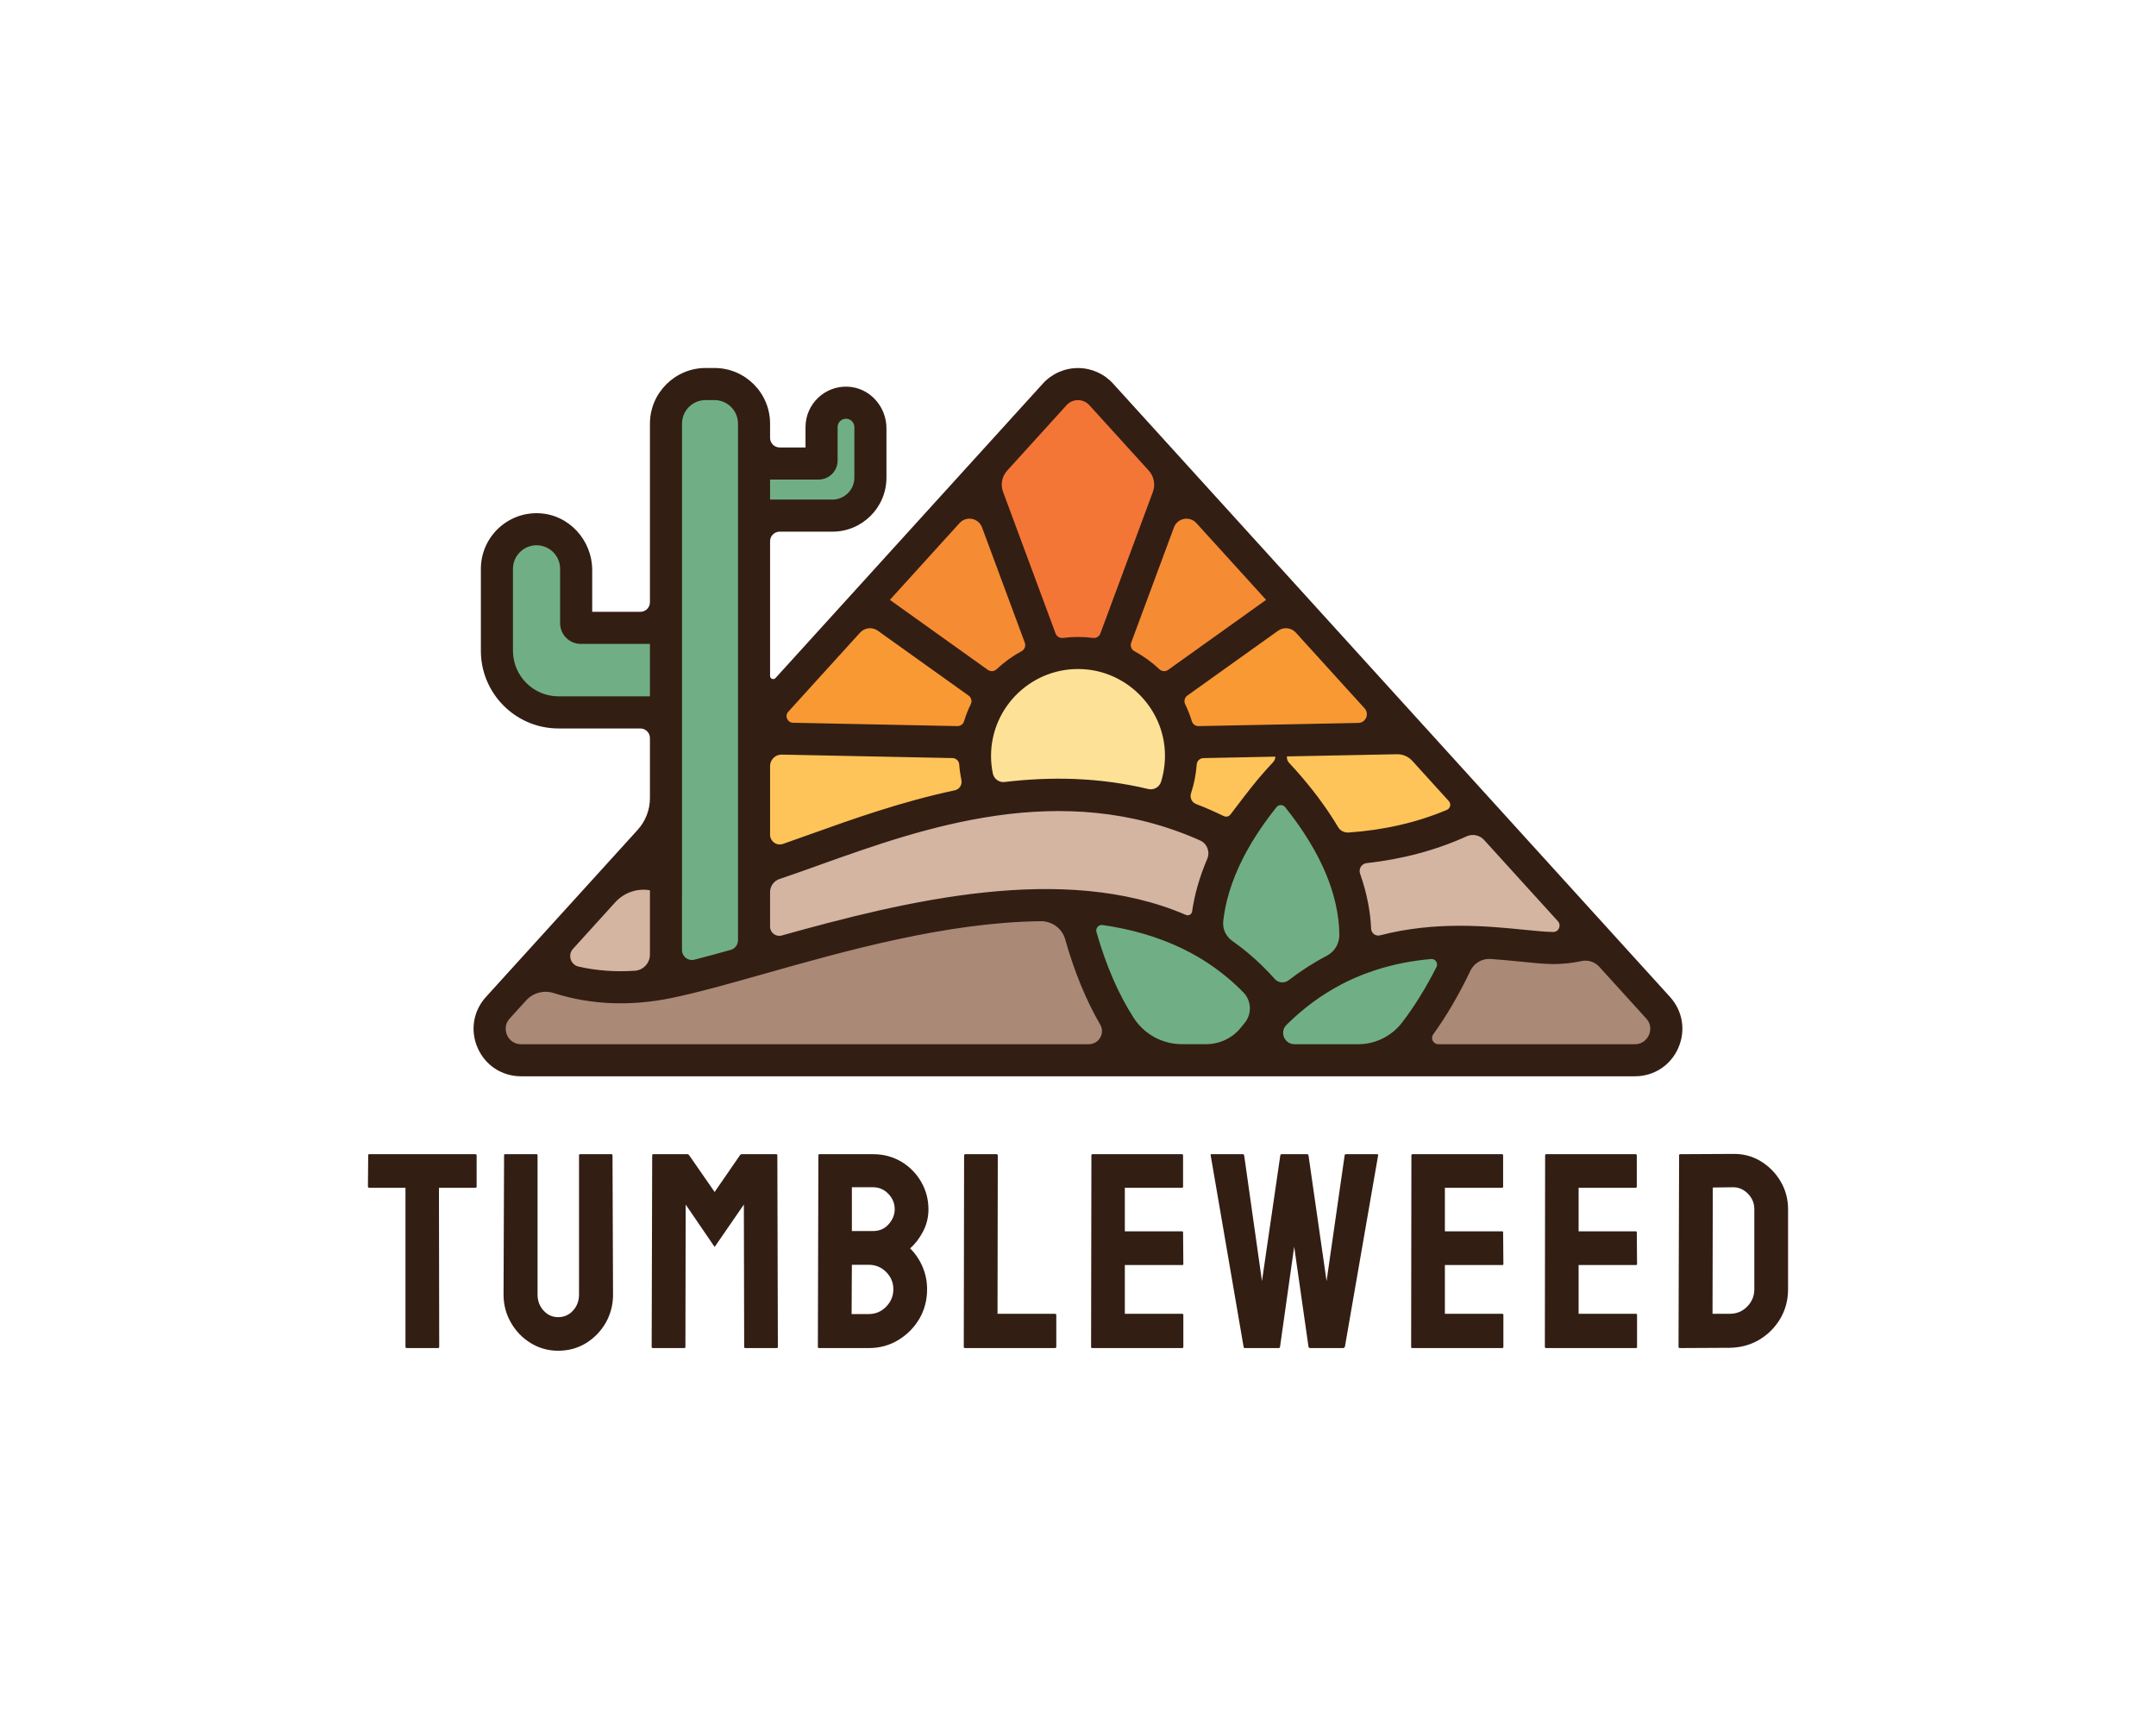
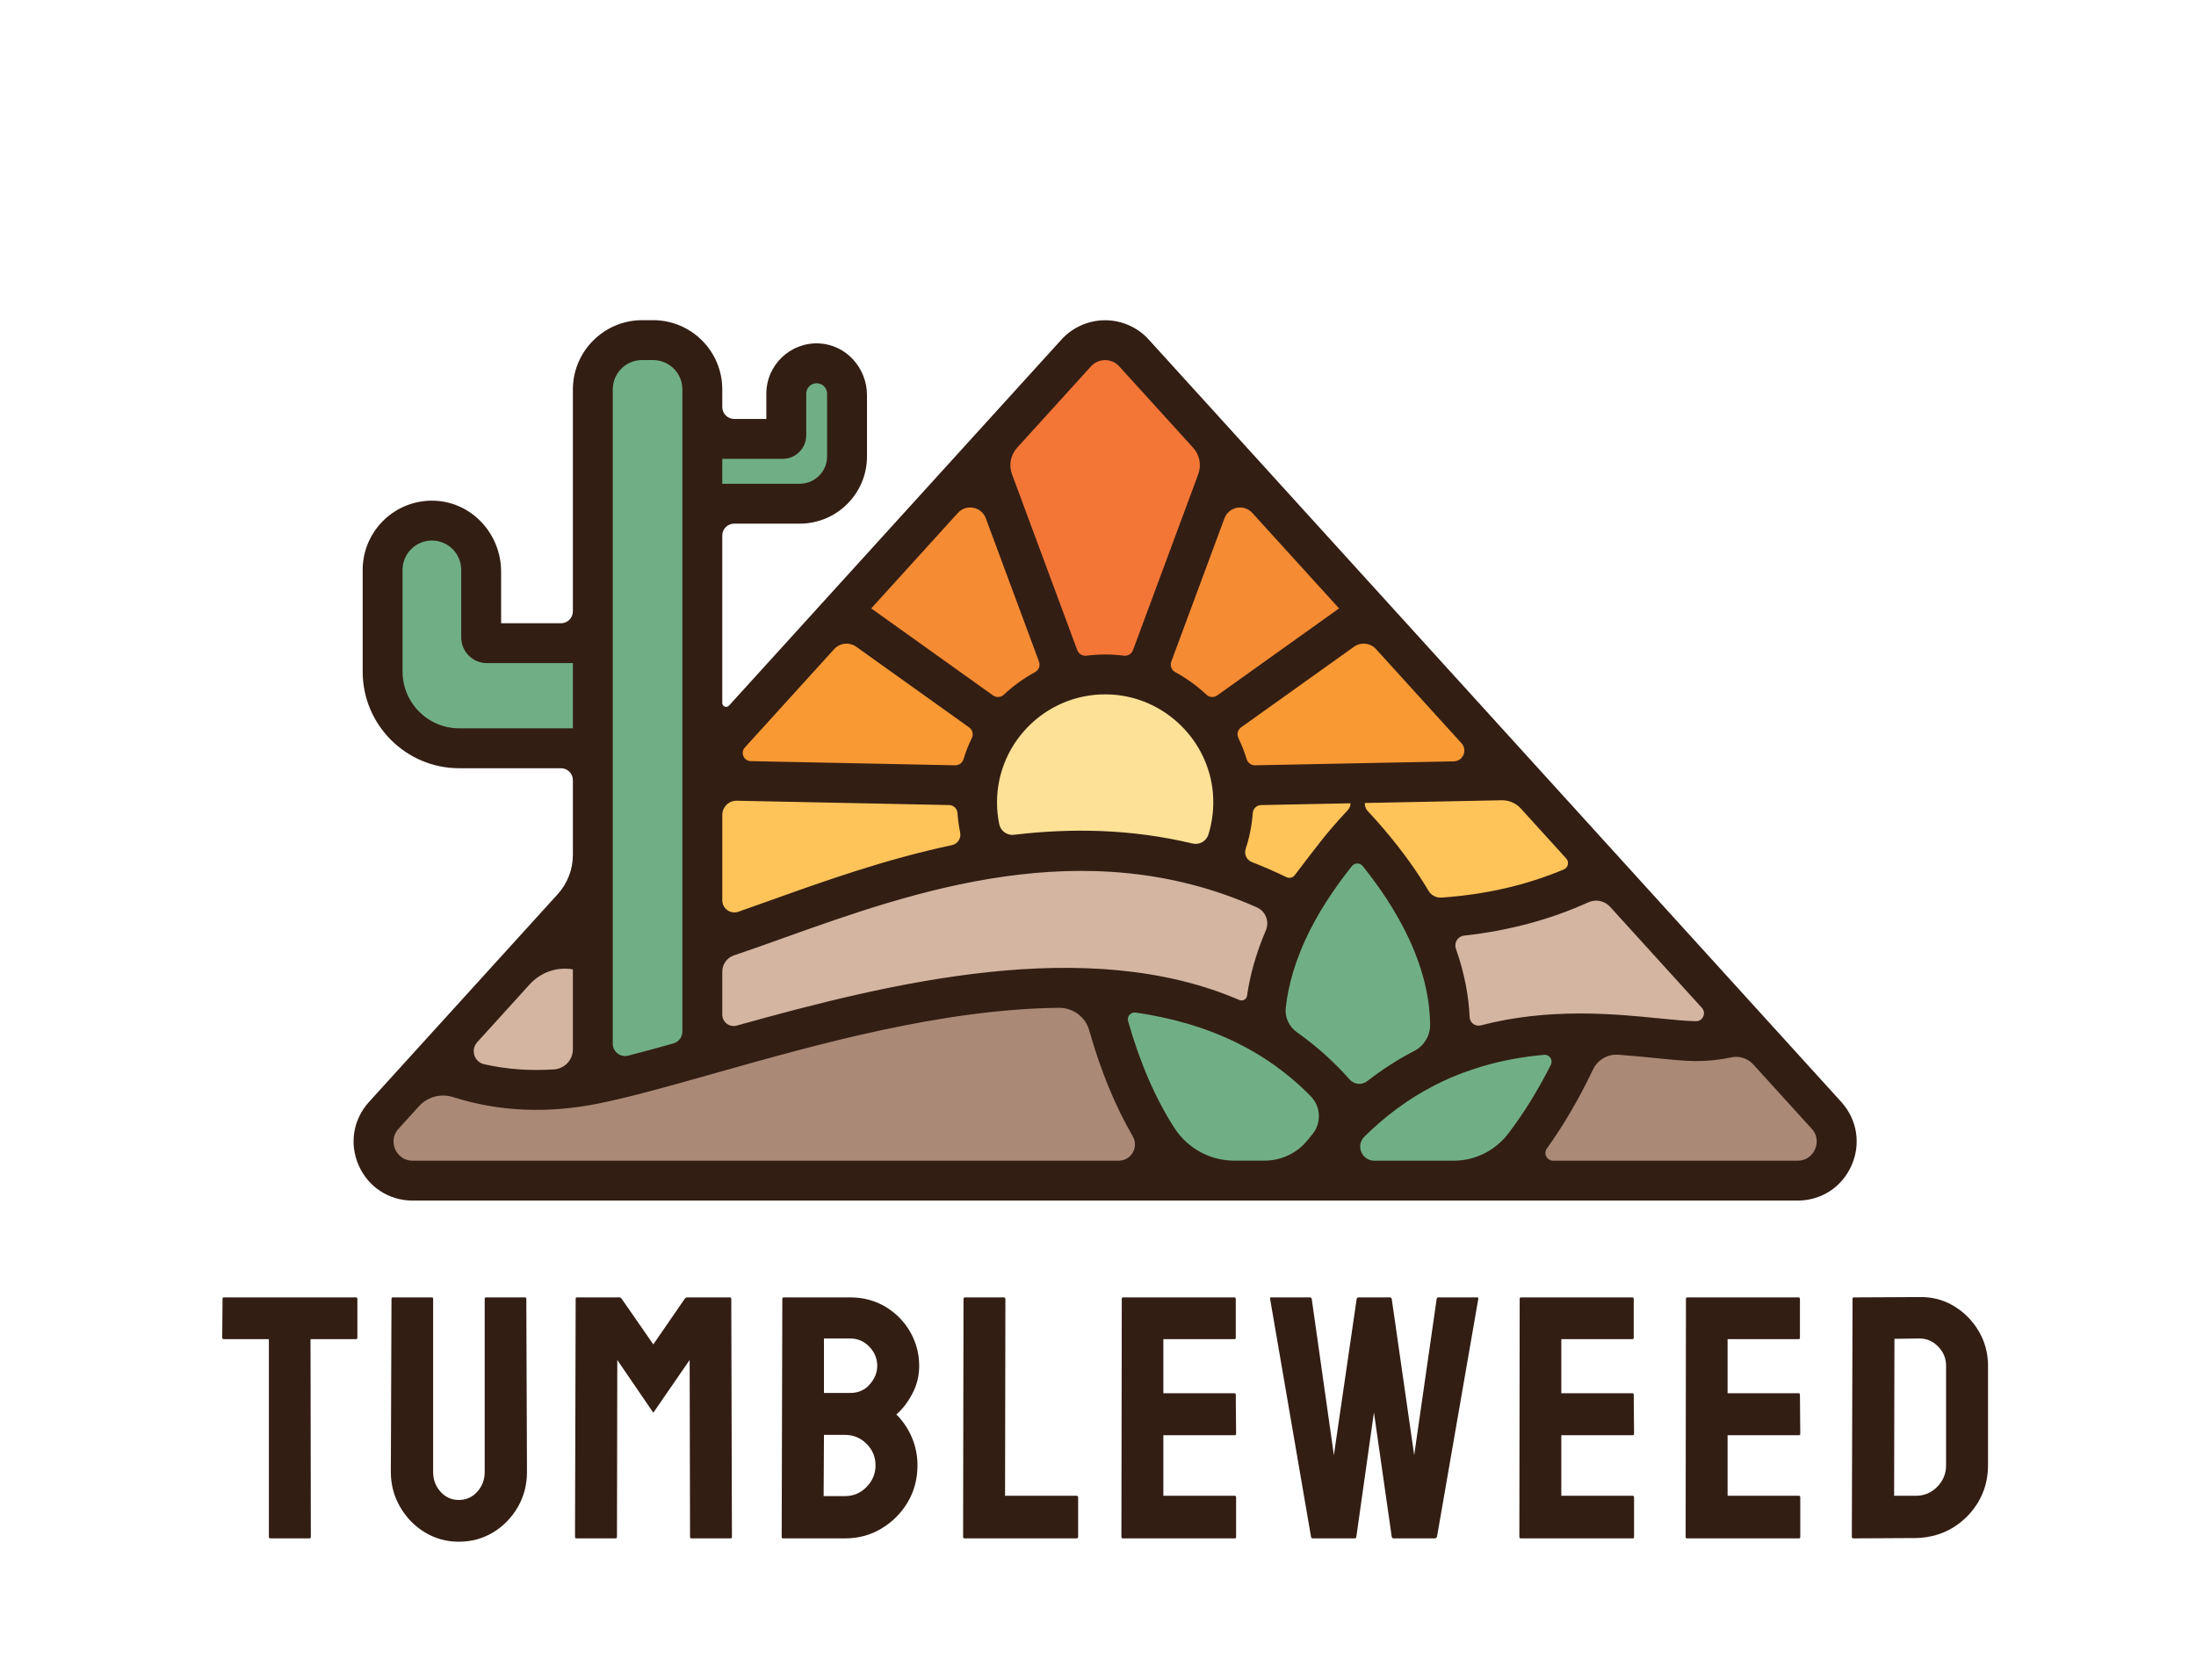
- <svg xmlns="http://www.w3.org/2000/svg" viewBox="82.41 123.5 410.18 326.944">
-   <svg version="1.1" x="172.503" y="193.5" viewBox="42.779 128.6 414.442 242.8" xml:space="preserve" height="134.736" width="229.994" preserveAspectRatio="xMinYMin" enable-background="new 0 0 500 500" style="overflow: visible;">
-     <path id="Layer_2" class="st0" d="M262.02,365.49l4.53-3.17l-20.6-49.13c0,0-61.81,5.77-105.28,18.11s-76.08,4.98-76.08,4.98l-16.3,16.3   c0,0-2.04,13.92,9.51,14.49S262.02,365.49,262.02,365.49z" style="fill: #AA8976;" />
-     <path id="Layer_2" class="st0" d="M358.7,364.47l26.72-37.81c0,0,41.89-1.02,43.02,0c1.13,1.02,23.09,25.36,23.09,25.36s4.98,11.32-15.4,13.81   C415.75,368.32,358.7,364.47,358.7,364.47z" style="fill: #AA8976;" />
-     <path id="Layer_2" class="st1" d="M108.74,336.06v-32.83l-13.81,2.04c0,0-10.75,3.17-12.45,7.7c-1.7,4.53-13.47,13.92-12.91,15.85   c0.57,1.92,8.38,9.96,8.38,9.96s10.64,0.91,15.4,0.91s15.85-1.58,15.85-1.58L108.74,336.06z" style="fill: #D3B5A1;" />
-     <path id="Layer_2" class="st1" d="M139.53,329.26v-28.08c0,0,109.02-46.42,160.53-11.77l-7.02,31.92c0,0-46.87-13.47-77.43-7.02   c-30.57,6.45-64.75,14.94-64.75,14.94H139.53z" style="fill: #D3B5A1;" />
-     <path id="Layer_2" class="st1" d="M346.47,330.51l-5.21-35.55l46.42-12.23l38.94,41.43c0,0-10.87,2.49-30.34,2.49s-36.45,0.45-36.45,0.45   L346.47,330.51z" style="fill: #D3B5A1;" />
-     <path id="Layer_2" class="st2" d="M270.4,362.77c0,0-15.28-16.64-19.47-47.77c0,0,27.17-2.83,42.57,8.83c0,0,7.36-44.38,26.72-52.08   c0,0,22.53,19.02,24.23,55.02l4.75,2.94c0,0,26.6-6.34,29.89-0.68c3.28,5.66-20.38,35.43-20.38,35.43L270.4,362.77z" style="fill: #70AF85;" />
-     <path id="Layer_2" class="st3" d="M212.96,255.83c-2.42,0-66.72-0.91-66.72-0.91s-1.81-8.3,0.3-9.66s28.08-31.7,28.08-31.7l20.83,7.85   l23.7,17.66l21.74-12.68c0,0,25.51,6.64,27.62,7.09c2.11,0.45,11.77,8.15,12.68,6.94c0.91-1.21,42.11-29.28,42.57-28.38   c0.45,0.91,33.51,41.96,33.51,41.96s-47.7,3.47-49.51,3.32c-1.81-0.15-18.72-0.6-18.72-0.6L212.96,255.83z" style="fill: #F89934;" />
-     <path id="Layer_2" class="st2" d="M110.62,335.53l-3.02-87.85l-36.53-0.3c0,0-18.57-5.43-19.92-17.81c-1.36-12.38,2.72-42.26,2.72-42.26   l16.6-1.81l6.04,6.64l1.51,25.36l30.19-0.6l1.81-77.28l14.19-6.04l12.38,4.83l3.32,19.62l22.04,2.42l0.91-16.3l8.75-3.62l7.85,4.83   L177.94,171c0,0-5.28,7.55-16.91,8.75s-21.13-0.3-21.13-0.3l-0.38,149.81L110.62,335.53z" style="fill: #70AF85;" />
-     <path id="Layer_2" class="st4" d="M219.15,239.08l-41.06-30.49l36.83-38.64l73.96,3.32c0,0,33.21,35.02,32,35.62   c-1.21,0.6-41.36,29.28-41.36,29.28l-22.64-11.47l-19.02,1.21L219.15,239.08z" style="fill: #F58B33;" />
-     <polygon id="Layer_2" class="st5" points="240.89,226.4 216.13,167.23 250.25,132.21 280.13,166.62 261.42,226.7  " style="fill: #F47637;" />
-     <path id="Layer_2" class="st6" d="M216.28,275.91c-0.91,0.15-72.15,23.25-72.15,23.25l-3.92-16.6l3.92-27.77l66.72,1.81l4.53,11.77   L216.28,275.91z" style="fill: #FEC459;" />
-     <path id="Layer_2" class="st6" d="M281.19,279.53c1.06-0.3,6.19-24.45,7.85-22.79c1.66,1.66,73.06-1.36,74.87-0.75   c1.81,0.6,21.13,25.96,21.13,25.96s-19.32,7.25-21.74,8.15c-2.42,0.91-22.34,1.81-22.34,1.81l-8.45-9.36l-12.3-10.79l-15.77,17.43   L281.19,279.53z" style="fill: #FEC459;" />
-     <path id="Layer_2" class="st7" d="M216.28,275.91l-1.21-23.25l19.32-23.55l22.49-2.42l24.3,13.74c0,0,3.92,18.57,3.92,19.47   c0,0.91-3.92,19.62-3.92,19.62L251,273.79L216.28,275.91z" style="fill: #FCE197;" />
-     <path id="Layer_4" class="st8" d="M452.96,344.18L262.04,133.96c-3.07-3.4-7.46-5.34-12.04-5.34s-8.97,1.94-12.04,5.33L146.3,234.89   c-0.66,0.72-1.86,0.26-1.86-0.72v-46.18c0-1.81,1.47-3.28,3.28-3.28h18.09c10.23,0,18.53-8.3,18.53-18.53v-16.9   c0-7.47-5.72-13.9-13.18-14.27c-7.97-0.39-14.57,5.98-14.57,13.86v6.97h-8.87c-1.81,0-3.28-1.47-3.28-3.28v-4.88   c0-10.54-8.54-19.08-19.08-19.08h-3.02c-10.5,0-19.09,8.59-19.09,19.09v61.21c0,1.81-1.47,3.28-3.28,3.28H83.46v-14.26   c0-10.34-8.03-19.15-18.36-19.53c-10.86-0.4-19.81,8.31-19.81,19.08v28.07c0,14.69,11.95,26.63,26.63,26.63h28.05   c1.81,0,3.28,1.47,3.28,3.28v20.58c0,4.04-1.5,7.93-4.22,10.91l-8.16,8.99l-43.83,48.26c-4.39,4.84-5.48,11.55-2.84,17.52   c2.64,5.98,8.34,9.69,14.88,9.69h381.84c6.54,0,12.24-3.71,14.88-9.69C458.44,355.73,457.35,349.03,452.96,344.18z M144.44,166.84   h16.67c3.57,0,6.48-2.9,6.48-6.48v-11.49c0-1.59,1.29-2.88,2.87-2.88c1.59,0,2.88,1.29,2.88,2.88v17.31c0,4.15-3.38,7.53-7.53,7.53   h-21.37V166.84z M389.23,290.38l25.31,27.87c1.28,1.41,0.28,3.71-1.62,3.68h-0.05c-2.56-0.03-6-0.37-9.97-0.77   c-12.28-1.22-30.31-3.04-49.31,1.92c-1.52,0.4-3.02-0.7-3.09-2.27c-0.23-5.44-1.29-11.78-3.78-18.87c-0.58-1.65,0.5-3.41,2.24-3.61   c12.34-1.36,23.82-4.44,34.26-9.18C385.28,288.21,387.71,288.71,389.23,290.38z M364.61,263.26l12.53,13.8   c0.89,0.97,0.53,2.51-0.68,3.02c-10.2,4.31-21.5,6.92-33.7,7.76c-0.01,0-0.02,0-0.02,0c-1.45,0.09-2.83-0.63-3.57-1.87   c-3.18-5.36-7.19-10.99-12.2-16.88c-1.44-1.7-2.98-3.43-4.61-5.17c-0.47-0.51-0.74-1.18-0.74-1.87v-0.3l37.74-0.75   C361.36,260.97,363.27,261.79,364.61,263.26z M324.69,219.31l23.58,25.97c1.72,1.9,0.41,4.94-2.15,4.99l-54.77,1.09   c-1.04,0.02-2-0.64-2.3-1.64c-0.62-2.03-1.4-4-2.31-5.89c-0.5-1.03-0.17-2.27,0.76-2.94l31.12-22.23   C320.52,217.31,323.13,217.59,324.69,219.31z M317.66,261.83c0,0.69-0.27,1.37-0.74,1.87c-1.7,1.82-3.31,3.61-4.82,5.39   c-3.18,3.74-7.82,9.97-9.82,12.57c-0.28,0.36-0.67,0.61-1.12,0.7c-0.12,0.02-0.24,0.03-0.35,0.03c-0.29,0-0.58-0.06-0.84-0.19   c-3.18-1.54-6.36-2.93-9.53-4.16c-1.45-0.57-2.17-2.18-1.68-3.66c1.04-3.14,1.7-6.45,1.95-9.87c0.09-1.22,1.09-2.16,2.31-2.18   L317.66,261.83z M290.6,181.77l23.9,26.32l-33.58,23.99c-0.91,0.65-2.16,0.58-2.98-0.19c-2.58-2.43-5.48-4.53-8.62-6.23   c-1.03-0.56-1.49-1.8-1.08-2.9l14.66-39.51C284.09,180.03,288.28,179.22,290.6,181.77z M278.48,270.45   c-0.58,1.84-2.49,2.93-4.37,2.48c-16.91-4.05-33.48-4.29-49.26-2.41c-1.89,0.23-3.65-1.05-4.04-2.91c-0.4-1.94-0.62-3.94-0.62-6   c0-17.06,14.4-30.82,31.69-29.76c14.6,0.89,26.58,12.57,27.84,27.14C280.05,263,279.59,266.87,278.48,270.45z M225.73,163.78   l20.37-22.44c1.01-1.11,2.4-1.72,3.9-1.72s2.89,0.61,3.9,1.73l20.37,22.43c1.79,1.97,2.34,4.78,1.41,7.29l-18,48.53   c-0.38,1.03-1.42,1.67-2.52,1.53c-1.69-0.22-3.41-0.33-5.16-0.33c-1.75,0-3.47,0.12-5.16,0.33c-1.09,0.14-2.13-0.49-2.52-1.53   l-18-48.53C223.39,168.57,223.93,165.76,225.73,163.78z M209.4,181.76c2.31-2.55,6.51-1.74,7.71,1.49l14.66,39.51   c0.41,1.1-0.05,2.34-1.08,2.9c-3.14,1.7-6.04,3.8-8.62,6.23c-0.82,0.77-2.07,0.84-2.98,0.19l-33.58-23.99L209.4,181.76z    M150.67,246.44l24.63-27.13c1.57-1.72,4.17-2,6.07-0.65l31.12,22.23c0.93,0.67,1.27,1.91,0.76,2.94   c-0.92,1.89-1.69,3.85-2.31,5.89c-0.31,1-1.26,1.66-2.3,1.64l-56.35-1.15C150.36,250.16,149.37,247.87,150.67,246.44z    M144.44,265.06c0-2.2,1.81-3.98,4.01-3.93l58.53,1.19c1.22,0.02,2.23,0.98,2.31,2.2c0.13,1.82,0.38,3.61,0.74,5.36   c0.33,1.59-0.66,3.15-2.25,3.49c-18.24,3.86-35.12,9.89-49.87,15.17c-3.15,1.13-6.16,2.2-9.03,3.2c-2.17,0.76-4.44-0.85-4.44-3.15   V265.06z M144.44,308.26c0-2.04,1.3-3.84,3.23-4.49c4.45-1.48,9.12-3.16,13.94-4.89c35.08-12.53,82.72-29.57,130.27-8.32   c2.41,1.08,3.47,3.92,2.43,6.34c-2.83,6.61-4.41,12.64-5.18,18.01c-0.15,1.01-1.21,1.58-2.14,1.17   c-41.91-18.08-96.14-4.79-138.56,7.06c-2.01,0.56-3.99-0.95-3.99-3.03V308.26z M114.25,309.21V298.2v-11.64v-16.38V147.68   c0-4.46,3.62-8.08,8.08-8.08h3.03c4.46,0,8.08,3.62,8.08,8.08v101.36v16.38v31.18v11.32v16.86c0,1.53-1.02,2.88-2.5,3.29   c-4.42,1.23-8.57,2.37-12.45,3.36c-2.16,0.55-4.25-1.09-4.25-3.31V309.21z M71.92,241.16c-8.62,0-15.63-7.01-15.63-15.63v-28.07   c0-4.46,3.63-8.09,8.09-8.09s8.08,3.63,8.08,8.09v18.64c0,3.9,3.18,7.08,7.09,7.08h23.7v17.98H71.92z M76.88,327.71l14.46-15.94   c3.01-3.31,7.52-4.92,11.91-4.13v22.05c0,2.91-2.26,5.33-5.16,5.53c-6.66,0.45-13.11-0.02-19.34-1.43   C76.01,333.15,74.99,329.78,76.88,327.71z M253.74,360.4H59.08c-3.19,0-4.5-2.4-4.82-3.14c-0.33-0.73-1.22-3.32,0.92-5.67l5.63-6.2   c2.38-2.62,6.05-3.6,9.41-2.53c12.64,4.03,26.16,4.61,40.3,1.73c8.92-1.82,19.5-4.81,31.75-8.27   c27.98-7.91,62.67-17.72,94.96-18.08c3.88-0.04,7.33,2.47,8.38,6.19c3.14,11.11,7.15,20.88,12,29.23   C259.35,356.65,257.2,360.4,253.74,360.4z M307.1,353.18c-0.44,0.53-0.88,1.06-1.31,1.59c-2.88,3.59-7.28,5.62-11.88,5.62h-8.28   c-6.67,0-12.89-3.38-16.51-8.99c-5.21-8.08-9.49-17.92-12.78-29.45c-0.38-1.33,0.73-2.6,2.1-2.4c9.77,1.41,19.09,4.04,27.67,8.23   c0.92,0.45,1.84,0.92,2.74,1.41c2.77,1.5,5.44,3.16,7.97,4.97c1.53,1.1,3.03,2.25,4.48,3.47c1.87,1.57,3.67,3.23,5.4,5   C309.53,345.53,309.69,350.08,307.1,353.18z M317.45,338.03c-4.31-4.86-9.08-9.15-14.24-12.82c-0.11-0.08-0.21-0.15-0.32-0.23   c-2.16-1.53-3.37-4.08-3.09-6.72c0.65-6.04,2.58-13.39,6.88-21.81c1.64-3.2,3.63-6.57,6.03-10.08c1.6-2.35,3.38-4.76,5.37-7.24   c0.74-0.93,2.18-0.93,2.93,0c2.44,3.04,4.58,5.99,6.45,8.83c2.57,3.92,4.64,7.65,6.28,11.17c4.46,9.55,5.82,17.6,5.87,23.8   c0.02,3.02-1.67,5.78-4.34,7.18l-0.04,0.02c-4.52,2.35-8.85,5.14-12.98,8.34C320.78,339.61,318.68,339.42,317.45,338.03z    M346.14,360.4h-21.92c-3.45,0-5.2-4.19-2.74-6.62c5.77-5.72,12.08-10.36,18.84-13.89c0.26-0.14,0.53-0.28,0.8-0.41   c2.5-1.28,5.12-2.42,7.81-3.41c0.97-0.36,1.95-0.7,2.93-1.02c6.53-2.14,12.99-3.29,19.19-3.85c1.48-0.13,2.52,1.43,1.85,2.76   c-3.62,7.13-7.54,13.47-11.74,18.96C357.57,357.6,352.04,360.4,346.14,360.4z M445.74,357.26c-0.32,0.74-1.63,3.14-4.82,3.14   h-67.38c-1.75,0-2.75-1.97-1.73-3.39c4.59-6.37,8.84-13.64,12.71-21.76c1.27-2.67,4.04-4.28,6.98-4.07   c3.67,0.26,7.13,0.6,10.3,0.92c4.24,0.43,7.89,0.8,10.95,0.83c3.32,0.01,6.65-0.32,9.97-1.04c2.21-0.47,4.5,0.32,6.02,1.99   l16.08,17.71C446.96,353.93,446.07,356.53,445.74,357.26z" style="fill: #331E14;" />
-   </svg>
-   <svg y="343" viewBox="0.05 27.766 270.18 37.444" x="152.41" height="37.444" width="270.18" style="overflow: visible;">
-     <g fill="#331E14" fill-opacity="1" style="">
-       <path d="M13.41 64.70L13.41 64.70L7.43 64.70Q7.19 64.70 7.19 64.44L7.19 64.44L7.19 34.21L0.31 34.21Q0.05 34.21 0.05 33.95L0.05 33.95L0.10 28.03Q0.10 27.82 0.31 27.82L0.31 27.82L20.44 27.82Q20.73 27.82 20.73 28.03L20.73 28.03L20.73 33.95Q20.73 34.21 20.52 34.21L20.52 34.21L13.56 34.21L13.61 64.44Q13.61 64.70 13.41 64.70ZM36.23 65.21L36.23 65.21Q33.43 65.21 31.05 63.77L31.05 63.77Q28.67 62.32 27.26 59.87Q25.85 57.43 25.85 54.53L25.85 54.53L25.95 28.03Q25.95 27.82 26.16 27.82L26.16 27.82L32.11 27.82Q32.32 27.82 32.32 28.03L32.32 28.03L32.32 54.53Q32.32 56.31 33.46 57.57Q34.60 58.82 36.23 58.82L36.23 58.82Q37.94 58.82 39.07 57.57Q40.21 56.31 40.21 54.53L40.21 54.53L40.21 28.03Q40.21 27.82 40.42 27.82L40.42 27.82L46.37 27.82Q46.58 27.82 46.58 28.03L46.58 28.03L46.68 54.53Q46.68 57.45 45.28 59.91L45.28 59.91Q43.86 62.34 41.51 63.78Q39.15 65.21 36.23 65.21ZM60.24 64.70L60.24 64.70L54.24 64.70Q54.03 64.70 54.03 64.44L54.03 64.44L54.13 28.03Q54.13 27.82 54.34 27.82L54.34 27.82L60.81 27.82Q61.02 27.82 61.17 28.03L61.17 28.03L66.01 35.01L70.82 28.03Q70.98 27.82 71.21 27.82L71.21 27.82L77.71 27.82Q77.94 27.82 77.94 28.03L77.94 28.03L78.04 64.44Q78.04 64.70 77.84 64.70L77.84 64.70L71.83 64.70Q71.63 64.70 71.63 64.44L71.63 64.44L71.57 37.40L66.01 45.47L60.50 37.40L60.45 64.44Q60.45 64.70 60.24 64.70ZM95.35 64.70L95.35 64.70L85.86 64.70Q85.65 64.70 85.65 64.44L85.65 64.44L85.75 28.03Q85.75 27.82 85.96 27.82L85.96 27.82L96.16 27.82Q99.13 27.82 101.57 29.27L101.57 29.27Q103.95 30.72 105.32 33.11Q106.69 35.51 106.69 38.30L106.69 38.30Q106.69 40.58 105.65 42.54Q104.62 44.51 103.20 45.73L103.20 45.73Q104.72 47.25 105.58 49.27Q106.43 51.29 106.43 53.52L106.43 53.52Q106.43 56.60 104.96 59.13L104.96 59.13Q103.45 61.67 100.94 63.18Q98.43 64.70 95.35 64.70ZM96.16 34.11L96.16 34.11L92.12 34.11L92.12 42.44L96.16 42.44Q97.99 42.44 99.13 41.13Q100.27 39.83 100.27 38.30L100.27 38.30Q100.27 36.62 99.06 35.36Q97.84 34.11 96.16 34.11ZM95.35 48.86L95.35 48.86L92.12 48.86L92.07 58.23L95.35 58.23Q97.27 58.23 98.64 56.83Q100.01 55.43 100.01 53.52L100.01 53.52Q100.01 51.60 98.64 50.23Q97.27 48.86 95.35 48.86ZM130.75 64.70L130.75 64.70L113.62 64.70Q113.41 64.70 113.41 64.44L113.41 64.44L113.47 28.08Q113.47 27.82 113.73 27.82L113.73 27.82L119.63 27.82Q119.88 27.82 119.88 28.08L119.88 28.08L119.83 58.18L130.75 58.18Q131.01 58.18 131.01 58.43L131.01 58.43L131.01 64.44Q131.01 64.70 130.75 64.70ZM154.97 64.70L154.97 64.70L137.84 64.70Q137.63 64.70 137.63 64.44L137.63 64.44L137.69 28.03Q137.69 27.82 137.89 27.82L137.89 27.82L154.92 27.82Q155.13 27.82 155.13 28.08L155.13 28.08L155.13 34.00Q155.13 34.21 154.92 34.21L154.92 34.21L144.05 34.21L144.05 42.49L154.92 42.49Q155.13 42.49 155.13 42.70L155.13 42.70L155.18 48.70Q155.18 48.91 154.97 48.91L154.97 48.91L144.05 48.91L144.05 58.18L154.97 58.18Q155.18 58.18 155.18 58.43L155.18 58.43L155.18 64.49Q155.18 64.70 154.97 64.70ZM173.32 64.70L173.32 64.70L166.90 64.70Q166.67 64.70 166.64 64.44L166.64 64.44L160.38 28.03Q160.33 27.82 160.53 27.82L160.53 27.82L166.49 27.82Q166.69 27.82 166.75 28.03L166.75 28.03L170.14 51.96L173.63 28.03Q173.68 27.82 173.94 27.82L173.94 27.82L178.73 27.82Q178.93 27.82 178.99 28.03L178.99 28.03L182.43 51.96L185.87 28.03Q185.92 27.82 186.13 27.82L186.13 27.82L192.03 27.82Q192.29 27.82 192.24 28.03L192.24 28.03L185.92 64.44Q185.90 64.54 185.77 64.62L185.77 64.62L185.66 64.70L179.24 64.70Q179.09 64.70 178.99 64.44L178.99 64.44L176.27 45.42L173.58 64.44Q173.55 64.70 173.32 64.70ZM215.86 64.70L215.86 64.70L198.73 64.70Q198.52 64.70 198.52 64.44L198.52 64.44L198.57 28.03Q198.57 27.82 198.78 27.82L198.78 27.82L215.81 27.82Q216.02 27.82 216.02 28.08L216.02 28.08L216.02 34.00Q216.02 34.21 215.81 34.21L215.81 34.21L204.94 34.21L204.94 42.49L215.81 42.49Q216.02 42.49 216.02 42.70L216.02 42.70L216.07 48.70Q216.07 48.91 215.86 48.91L215.86 48.91L204.94 48.91L204.94 58.18L215.86 58.18Q216.07 58.18 216.07 58.43L216.07 58.43L216.07 64.49Q216.07 64.70 215.86 64.70ZM241.30 64.70L241.30 64.70L224.16 64.70Q223.96 64.70 223.96 64.44L223.96 64.44L224.01 28.03Q224.01 27.82 224.22 27.82L224.22 27.82L241.24 27.82Q241.45 27.82 241.45 28.08L241.45 28.08L241.45 34.00Q241.45 34.21 241.24 34.21L241.24 34.21L230.38 34.21L230.38 42.49L241.24 42.49Q241.45 42.49 241.45 42.70L241.45 42.70L241.50 48.70Q241.50 48.91 241.30 48.91L241.30 48.91L230.38 48.91L230.38 58.18L241.30 58.18Q241.50 58.18 241.50 58.43L241.50 58.43L241.50 64.49Q241.50 64.70 241.30 64.70ZM259.15 64.65L259.15 64.65L249.65 64.70Q249.39 64.70 249.39 64.44L249.39 64.44L249.50 28.03Q249.50 27.82 249.70 27.82L249.70 27.82L259.62 27.77Q262.57 27.69 264.95 29.11L264.95 29.11Q267.35 30.54 268.79 32.96Q270.23 35.38 270.23 38.30L270.23 38.30L270.23 53.52Q270.23 56.57 268.75 59.11L268.75 59.11Q267.25 61.62 264.77 63.11Q262.28 64.59 259.15 64.65ZM259.62 34.11L259.62 34.11L255.91 34.16L255.86 58.18L259.15 58.18Q261.12 58.18 262.46 56.80Q263.81 55.43 263.81 53.52L263.81 53.52L263.81 38.25Q263.81 36.57 262.57 35.31Q261.32 34.06 259.62 34.11Z" transform="translate(0, 0)" />
+ <svg xmlns="http://www.w3.org/2000/svg" width="100%" height="100%" viewBox="0 0 336 257" version="1.1" xml:space="preserve" style="fill-rule:evenodd;clip-rule:evenodd;stroke-linejoin:round;stroke-miterlimit:2;">
+   <g transform="matrix(1,0,0,1,54.0932,49)">
+     <path id="Layer_2" d="M121.667,131.457L124.181,129.698L112.749,102.434C112.749,102.434 78.449,105.636 54.327,112.484C30.204,119.332 12.108,115.247 12.108,115.247L3.062,124.293C3.062,124.293 1.93,132.017 8.34,132.334C14.749,132.65 121.667,131.457 121.667,131.457Z" style="fill:rgb(170,137,118);fill-rule:nonzero;" />
+     <path id="Layer_21" d="M175.317,130.891L190.145,109.909C190.145,109.909 213.391,109.343 214.018,109.909C214.645,110.475 226.831,123.982 226.831,123.982C226.831,123.982 229.595,130.264 218.285,131.646C206.976,133.027 175.317,130.891 175.317,130.891Z" style="fill:rgb(170,137,118);fill-rule:nonzero;" />
+     <path id="Layer_22" d="M36.608,115.125L36.608,96.907L28.944,98.039C28.944,98.039 22.979,99.798 22.035,102.312C21.092,104.826 14.56,110.037 14.871,111.108C15.188,112.173 19.521,116.635 19.521,116.635C19.521,116.635 25.426,117.14 28.067,117.14C30.709,117.14 36.863,116.263 36.863,116.263L36.608,115.125Z" style="fill:rgb(211,181,161);fill-rule:nonzero;" />
+     <path id="Layer_23" d="M53.694,111.352L53.694,95.769C53.694,95.769 114.192,70.01 142.776,89.238L138.881,106.951C138.881,106.951 112.871,99.476 95.913,103.056C78.949,106.635 59.981,111.346 59.981,111.346L53.694,111.346L53.694,111.352Z" style="fill:rgb(211,181,161);fill-rule:nonzero;" />
+     <path id="Layer_24" d="M168.531,112.045L165.64,92.318L191.399,85.531L213.008,108.522C213.008,108.522 206.976,109.903 196.172,109.903C185.367,109.903 175.945,110.153 175.945,110.153L168.531,112.045Z" style="fill:rgb(211,181,161);fill-rule:nonzero;" />
+     <path id="Layer_25" d="M126.317,129.947C126.317,129.947 117.838,120.713 115.513,103.439C115.513,103.439 130.59,101.868 139.136,108.339C139.136,108.339 143.22,83.711 153.964,79.438C153.964,79.438 166.466,89.993 167.41,109.97L170.046,111.602C170.046,111.602 184.807,108.083 186.632,111.224C188.453,114.365 175.323,130.885 175.323,130.885L126.317,129.947Z" style="fill:rgb(112,175,133);fill-rule:nonzero;" />
+     <path id="Layer_26" d="M94.442,70.603C93.099,70.603 57.418,70.098 57.418,70.098C57.418,70.098 56.413,65.493 57.584,64.738C58.755,63.983 73.166,47.147 73.166,47.147L84.725,51.503L97.877,61.303L109.941,54.266C109.941,54.266 124.098,57.951 125.269,58.201C126.439,58.451 131.8,62.723 132.305,62.052C132.81,61.381 155.673,45.804 155.928,46.303C156.178,46.808 174.524,69.588 174.524,69.588C174.524,69.588 148.054,71.514 147.049,71.43C146.045,71.347 136.661,71.097 136.661,71.097L94.442,70.603Z" style="fill:rgb(248,153,52);fill-rule:nonzero;" />
+     <path id="Layer_27" d="M37.651,114.831L35.975,66.081L15.704,65.914C15.704,65.914 5.399,62.901 4.649,56.031C3.895,49.161 6.159,32.58 6.159,32.58L15.371,31.575L18.722,35.26L19.56,49.333L36.314,49L37.318,6.115L45.192,2.764L52.062,5.444L53.905,16.332L66.135,17.674L66.64,8.629L71.496,6.62L75.852,9.301L75.009,23.529C75.009,23.529 72.079,27.719 65.625,28.385C59.171,29.05 53.899,28.218 53.899,28.218L53.688,111.352L37.651,114.831Z" style="fill:rgb(112,175,133);fill-rule:nonzero;" />
+     <path id="Layer_28" d="M97.877,61.308L75.092,44.389L95.53,22.946L136.572,24.789C136.572,24.789 155.002,44.222 154.33,44.555C153.659,44.888 131.378,60.803 131.378,60.803L118.815,54.438L108.26,55.11L97.877,61.308Z" style="fill:rgb(245,139,51);fill-rule:nonzero;" />
+     <path id="Layer_29" d="M109.941,54.272L96.201,21.437L115.136,2.003L131.717,21.098L121.334,54.438L109.941,54.272Z" style="fill:rgb(244,118,55);fill-rule:nonzero;" />
+     <path id="Layer_210" d="M96.285,81.746C95.78,81.83 56.247,94.648 56.247,94.648L54.071,85.437L56.247,70.026L93.271,71.031L95.785,77.562L96.285,81.746Z" style="fill:rgb(254,196,89);fill-rule:nonzero;" />
+     <path id="Layer_211" d="M132.305,83.755C132.893,83.589 135.74,70.187 136.661,71.108C137.582,72.03 177.204,70.354 178.209,70.692C179.213,71.025 189.934,85.098 189.934,85.098C189.934,85.098 179.213,89.121 177.87,89.621C176.527,90.126 165.473,90.625 165.473,90.625L160.784,85.431L153.958,79.443L145.207,89.116L132.305,83.755Z" style="fill:rgb(254,196,89);fill-rule:nonzero;" />
+     <path id="Layer_212" d="M96.285,81.746L95.613,68.844L106.334,55.776L118.815,54.433L132.299,62.058C132.299,62.058 134.475,72.363 134.475,72.862C134.475,73.367 132.299,83.75 132.299,83.75L115.552,80.57L96.285,81.746Z" style="fill:rgb(252,225,151);fill-rule:nonzero;" />
+     <path id="Layer_4" d="M227.625,119.631L121.678,2.974C119.975,1.088 117.538,0.011 114.997,0.011C112.455,0.011 110.019,1.088 108.315,2.969L57.451,58.983C57.085,59.383 56.419,59.128 56.419,58.584L56.419,32.957C56.419,31.953 57.234,31.137 58.239,31.137L68.277,31.137C73.954,31.137 78.56,26.531 78.56,20.854L78.56,11.476C78.56,7.331 75.386,3.762 71.246,3.557C66.824,3.341 63.161,6.876 63.161,11.248L63.161,15.116L58.239,15.116C57.234,15.116 56.419,14.3 56.419,13.296L56.419,10.588C56.419,4.739 51.68,0 45.831,0L44.155,0C38.328,0 33.561,4.767 33.561,10.594L33.561,44.561C33.561,45.565 32.745,46.381 31.741,46.381L22.579,46.381L22.579,38.468C22.579,32.73 18.123,27.841 12.391,27.63C6.364,27.408 1.398,32.241 1.398,38.218L1.398,53.795C1.398,61.947 8.029,68.572 16.175,68.572L31.741,68.572C32.745,68.572 33.561,69.388 33.561,70.393L33.561,81.813C33.561,84.055 32.729,86.214 31.219,87.867L26.691,92.856L2.369,119.637C-0.067,122.323 -0.672,126.046 0.793,129.359C2.258,132.678 5.421,134.736 9.05,134.736L220.944,134.736C224.573,134.736 227.736,132.678 229.201,129.359C230.666,126.041 230.061,122.323 227.625,119.631ZM56.419,21.22L65.669,21.22C67.65,21.22 69.265,19.611 69.265,17.625L69.265,11.248C69.265,10.366 69.981,9.65 70.858,9.65C71.74,9.65 72.456,10.366 72.456,11.248L72.456,20.854C72.456,23.157 70.58,25.033 68.277,25.033L56.419,25.033L56.419,21.22ZM192.259,89.776L206.305,105.242C207.015,106.024 206.46,107.301 205.406,107.284L205.378,107.284C203.957,107.268 202.048,107.079 199.845,106.857C193.031,106.18 183.025,105.17 172.482,107.922C171.638,108.144 170.806,107.534 170.767,106.663C170.639,103.644 170.051,100.126 168.669,96.191C168.348,95.276 168.947,94.299 169.912,94.188C176.76,93.433 183.131,91.724 188.924,89.094C190.067,88.572 191.416,88.849 192.259,89.776ZM178.597,74.727L185.55,82.385C186.044,82.923 185.844,83.777 185.173,84.06C179.513,86.452 173.242,87.901 166.472,88.367L166.461,88.367C165.656,88.417 164.89,88.017 164.48,87.329C162.715,84.355 160.49,81.23 157.71,77.962C156.91,77.018 156.056,76.058 155.151,75.093C154.891,74.81 154.741,74.438 154.741,74.055L154.741,73.889L175.684,73.472C176.794,73.456 177.853,73.911 178.597,74.727ZM156.444,50.337L169.53,64.749C170.484,65.803 169.757,67.49 168.336,67.518L137.943,68.123C137.366,68.134 136.833,67.768 136.667,67.213C136.323,66.086 135.89,64.993 135.385,63.944C135.107,63.373 135.291,62.685 135.807,62.313L153.076,49.977C154.13,49.228 155.579,49.383 156.444,50.337ZM152.543,73.933C152.543,74.316 152.393,74.693 152.133,74.971C151.189,75.981 150.296,76.974 149.458,77.962C147.693,80.037 145.118,83.494 144.008,84.937C143.853,85.137 143.637,85.276 143.387,85.326C143.32,85.337 143.254,85.342 143.193,85.342C143.032,85.342 142.871,85.309 142.727,85.237C140.962,84.382 139.197,83.611 137.438,82.928C136.633,82.612 136.234,81.719 136.506,80.897C137.083,79.155 137.449,77.318 137.588,75.42C137.638,74.743 138.193,74.222 138.87,74.21L152.543,73.933ZM137.527,29.506L150.79,44.111L132.155,57.424C131.65,57.785 130.957,57.746 130.501,57.318C129.07,55.97 127.46,54.805 125.718,53.861C125.146,53.551 124.891,52.862 125.119,52.252L133.254,30.327C133.914,28.54 136.239,28.09 137.527,29.506ZM130.801,78.717C130.479,79.738 129.419,80.342 128.376,80.093C118.992,77.845 109.797,77.712 101.04,78.755C99.992,78.883 99.015,78.173 98.798,77.141C98.576,76.064 98.454,74.954 98.454,73.811C98.454,64.344 106.445,56.708 116.04,57.296C124.142,57.79 130.79,64.272 131.489,72.357C131.672,74.582 131.417,76.73 130.801,78.717ZM101.529,19.522L112.833,7.07C113.393,6.454 114.164,6.115 114.997,6.115C115.829,6.115 116.601,6.454 117.161,7.075L128.465,19.522C129.458,20.616 129.763,22.175 129.247,23.568L119.259,50.498C119.048,51.07 118.471,51.425 117.86,51.347C116.922,51.225 115.968,51.164 114.997,51.164C114.026,51.164 113.071,51.231 112.133,51.347C111.529,51.425 110.951,51.076 110.735,50.498L100.746,23.568C100.23,22.18 100.53,20.621 101.529,19.522ZM92.467,29.5C93.749,28.085 96.079,28.534 96.745,30.327L104.88,52.252C105.108,52.862 104.853,53.551 104.281,53.861C102.539,54.805 100.929,55.97 99.498,57.318C99.043,57.746 98.349,57.785 97.844,57.424L79.21,44.111L92.467,29.5ZM59.876,65.393L73.544,50.337C74.415,49.383 75.858,49.228 76.912,49.977L94.181,62.313C94.698,62.685 94.886,63.373 94.603,63.944C94.093,64.993 93.665,66.081 93.321,67.213C93.149,67.768 92.622,68.134 92.045,68.123L60.775,67.485C59.704,67.457 59.154,66.186 59.876,65.393ZM56.419,75.725C56.419,74.505 57.423,73.517 58.644,73.545L91.124,74.205C91.801,74.216 92.361,74.749 92.406,75.426C92.478,76.436 92.617,77.429 92.816,78.4C92.999,79.283 92.45,80.148 91.568,80.337C81.446,82.479 72.079,85.825 63.894,88.755C62.145,89.382 60.475,89.976 58.883,90.531C57.678,90.953 56.419,90.059 56.419,88.783L56.419,75.725ZM56.419,99.698C56.419,98.566 57.14,97.567 58.211,97.207C60.68,96.385 63.272,95.453 65.947,94.493C85.414,87.54 111.85,78.084 138.237,89.876C139.575,90.475 140.163,92.051 139.586,93.394C138.015,97.062 137.138,100.409 136.711,103.389C136.628,103.949 136.04,104.265 135.524,104.038C112.267,94.005 82.173,101.38 58.633,107.956C57.517,108.266 56.419,107.428 56.419,106.274L56.419,99.698ZM39.665,100.225L39.665,10.588C39.665,8.113 41.674,6.104 44.149,6.104L45.831,6.104C48.306,6.104 50.314,8.113 50.314,10.588L50.314,108.866C50.314,109.715 49.748,110.464 48.927,110.691C46.474,111.374 44.171,112.007 42.018,112.556C40.82,112.861 39.66,111.951 39.66,110.719L39.66,100.225L39.665,100.225ZM16.175,62.463C11.392,62.463 7.502,58.573 7.502,53.789L7.502,38.212C7.502,35.737 9.516,33.723 11.991,33.723C14.466,33.723 16.475,35.737 16.475,38.212L16.475,48.556C16.475,50.72 18.24,52.485 20.409,52.485L33.561,52.485L33.561,62.463L16.175,62.463ZM18.928,110.492L26.952,101.646C28.622,99.809 31.125,98.916 33.561,99.354L33.561,111.59C33.561,113.205 32.307,114.548 30.698,114.659C27.002,114.909 23.423,114.648 19.965,113.866C18.445,113.51 17.879,111.64 18.928,110.492ZM117.072,128.632L9.05,128.632C7.28,128.632 6.553,127.3 6.375,126.89C6.192,126.485 5.698,125.047 6.886,123.743L10.01,120.303C11.331,118.849 13.367,118.305 15.232,118.899C22.246,121.135 29.749,121.457 37.595,119.859C42.545,118.849 48.417,117.19 55.214,115.27C70.741,110.88 89.992,105.436 107.91,105.236C110.063,105.214 111.978,106.607 112.561,108.671C114.303,114.837 116.528,120.258 119.22,124.892C120.185,126.551 118.992,128.632 117.072,128.632ZM146.683,124.626C146.439,124.92 146.195,125.214 145.956,125.508C144.358,127.5 141.916,128.627 139.364,128.627L134.769,128.627C131.068,128.627 127.616,126.751 125.607,123.638C122.716,119.154 120.341,113.694 118.515,107.295C118.304,106.557 118.92,105.852 119.68,105.963C125.102,106.746 130.274,108.205 135.035,110.531C135.546,110.78 136.056,111.041 136.556,111.313C138.093,112.145 139.575,113.067 140.979,114.071C141.828,114.681 142.66,115.32 143.465,115.997C144.502,116.868 145.501,117.789 146.461,118.771C148.032,120.38 148.12,122.905 146.683,124.626ZM152.427,116.219C150.035,113.522 147.388,111.141 144.525,109.104C144.463,109.06 144.408,109.021 144.347,108.977C143.148,108.128 142.477,106.713 142.632,105.248C142.993,101.896 144.064,97.817 146.45,93.145C147.36,91.369 148.464,89.499 149.796,87.551C150.684,86.247 151.672,84.909 152.776,83.533C153.187,83.017 153.986,83.017 154.402,83.533C155.756,85.22 156.944,86.857 157.982,88.433C159.408,90.609 160.556,92.678 161.466,94.632C163.941,99.931 164.696,104.399 164.724,107.839C164.735,109.515 163.797,111.047 162.315,111.823L162.293,111.835C159.785,113.139 157.382,114.687 155.09,116.463C154.275,117.095 153.109,116.99 152.427,116.219ZM168.348,128.632L156.184,128.632C154.269,128.632 153.298,126.307 154.663,124.959C157.865,121.784 161.367,119.21 165.118,117.251C165.262,117.173 165.412,117.095 165.562,117.023C166.949,116.313 168.403,115.68 169.896,115.131C170.434,114.931 170.978,114.742 171.522,114.565C175.145,113.377 178.73,112.739 182.171,112.428C182.992,112.356 183.569,113.222 183.197,113.96C181.189,117.917 179.013,121.435 176.683,124.481C174.69,127.078 171.622,128.632 168.348,128.632ZM223.618,126.89C223.441,127.3 222.714,128.632 220.944,128.632L183.553,128.632C182.581,128.632 182.027,127.539 182.593,126.751C185.14,123.216 187.498,119.182 189.646,114.676C190.35,113.194 191.888,112.301 193.519,112.417C195.556,112.562 197.476,112.75 199.235,112.928C201.588,113.166 203.613,113.372 205.311,113.388C207.154,113.394 209.002,113.211 210.844,112.811C212.07,112.55 213.341,112.989 214.185,113.916L223.108,123.743C224.295,125.042 223.801,126.485 223.618,126.89Z" style="fill:rgb(51,30,20);fill-rule:nonzero;" />
+   </g>
+   <g transform="matrix(1,0,0,1,34,198.5)">
+     <g>
+       <path d="M13.36,36.934L7.38,36.934C7.22,36.934 7.14,36.848 7.14,36.674L7.14,6.444L0.26,6.444C0.087,6.444 -0,6.358 -0,6.184L0.05,0.264C0.05,0.124 0.12,0.054 0.26,0.054L20.39,0.054C20.583,0.054 20.68,0.124 20.68,0.264L20.68,6.184C20.68,6.358 20.61,6.444 20.47,6.444L13.51,6.444L13.56,36.674C13.56,36.848 13.493,36.934 13.36,36.934ZM36.18,37.444C34.313,37.444 32.587,36.964 31,36.004C29.413,35.038 28.15,33.738 27.21,32.104C26.27,30.478 25.8,28.698 25.8,26.764L25.9,0.264C25.9,0.124 25.97,0.054 26.11,0.054L32.06,0.054C32.2,0.054 32.27,0.124 32.27,0.264L32.27,26.764C32.27,27.951 32.65,28.964 33.41,29.804C34.17,30.638 35.093,31.054 36.18,31.054C37.32,31.054 38.267,30.638 39.02,29.804C39.78,28.964 40.16,27.951 40.16,26.764L40.16,0.264C40.16,0.124 40.23,0.054 40.37,0.054L46.32,0.054C46.46,0.054 46.53,0.124 46.53,0.264L46.63,26.764C46.63,28.711 46.163,30.504 45.23,32.144C44.283,33.764 43.027,35.054 41.46,36.014C39.887,36.968 38.127,37.444 36.18,37.444ZM60.19,36.934L54.19,36.934C54.05,36.934 53.98,36.848 53.98,36.674L54.08,0.264C54.08,0.124 54.15,0.054 54.29,0.054L60.76,0.054C60.9,0.054 61.02,0.124 61.12,0.264L65.96,7.244L70.77,0.264C70.877,0.124 71.007,0.054 71.16,0.054L77.66,0.054C77.813,0.054 77.89,0.124 77.89,0.264L77.99,36.674C77.99,36.848 77.923,36.934 77.79,36.934L71.78,36.934C71.647,36.934 71.58,36.848 71.58,36.674L71.52,9.634L65.96,17.704L60.45,9.634L60.4,36.674C60.4,36.848 60.33,36.934 60.19,36.934ZM95.3,36.934L85.81,36.934C85.67,36.934 85.6,36.848 85.6,36.674L85.7,0.264C85.7,0.124 85.77,0.054 85.91,0.054L96.11,0.054C98.09,0.054 99.893,0.538 101.52,1.504C103.107,2.471 104.357,3.751 105.27,5.344C106.183,6.944 106.64,8.674 106.64,10.534C106.64,12.054 106.293,13.468 105.6,14.774C104.913,16.088 104.097,17.151 103.15,17.964C104.163,18.978 104.957,20.158 105.53,21.504C106.097,22.851 106.38,24.268 106.38,25.754C106.38,27.808 105.89,29.678 104.91,31.364C103.903,33.058 102.563,34.408 100.89,35.414C99.217,36.428 97.353,36.934 95.3,36.934ZM96.11,6.344L92.07,6.344L92.07,14.674L96.11,14.674C97.33,14.674 98.32,14.238 99.08,13.364C99.84,12.498 100.22,11.554 100.22,10.534C100.22,9.414 99.817,8.434 99.01,7.594C98.197,6.761 97.23,6.344 96.11,6.344ZM95.3,21.094L92.07,21.094L92.02,30.464L95.3,30.464C96.58,30.464 97.677,29.998 98.59,29.064C99.503,28.131 99.96,27.028 99.96,25.754C99.96,24.474 99.503,23.378 98.59,22.464C97.677,21.551 96.58,21.094 95.3,21.094ZM130.7,36.934L113.57,36.934C113.43,36.934 113.36,36.848 113.36,36.674L113.42,0.314C113.42,0.141 113.507,0.054 113.68,0.054L119.58,0.054C119.747,0.054 119.83,0.141 119.83,0.314L119.78,30.414L130.7,30.414C130.873,30.414 130.96,30.498 130.96,30.664L130.96,36.674C130.96,36.848 130.873,36.934 130.7,36.934ZM154.92,36.934L137.79,36.934C137.65,36.934 137.58,36.848 137.58,36.674L137.64,0.264C137.64,0.124 137.707,0.054 137.84,0.054L154.87,0.054C155.01,0.054 155.08,0.141 155.08,0.314L155.08,6.234C155.08,6.374 155.01,6.444 154.87,6.444L144,6.444L144,14.724L154.87,14.724C155.01,14.724 155.08,14.794 155.08,14.934L155.13,20.934C155.13,21.074 155.06,21.144 154.92,21.144L144,21.144L144,30.414L154.92,30.414C155.06,30.414 155.13,30.498 155.13,30.664L155.13,36.724C155.13,36.864 155.06,36.934 154.92,36.934ZM173.27,36.934L166.85,36.934C166.697,36.934 166.61,36.848 166.59,36.674L160.33,0.264C160.297,0.124 160.347,0.054 160.48,0.054L166.44,0.054C166.573,0.054 166.66,0.124 166.7,0.264L170.09,24.194L173.58,0.264C173.613,0.124 173.717,0.054 173.89,0.054L178.68,0.054C178.813,0.054 178.9,0.124 178.94,0.264L182.38,24.194L185.82,0.264C185.853,0.124 185.94,0.054 186.08,0.054L191.98,0.054C192.153,0.054 192.223,0.124 192.19,0.264L185.87,36.674C185.857,36.741 185.807,36.801 185.72,36.854L185.61,36.934L179.19,36.934C179.09,36.934 179.007,36.848 178.94,36.674L176.22,17.654L173.53,36.674C173.51,36.848 173.423,36.934 173.27,36.934ZM215.81,36.934L198.68,36.934C198.54,36.934 198.47,36.848 198.47,36.674L198.52,0.264C198.52,0.124 198.59,0.054 198.73,0.054L215.76,0.054C215.9,0.054 215.97,0.141 215.97,0.314L215.97,6.234C215.97,6.374 215.9,6.444 215.76,6.444L204.89,6.444L204.89,14.724L215.76,14.724C215.9,14.724 215.97,14.794 215.97,14.934L216.02,20.934C216.02,21.074 215.95,21.144 215.81,21.144L204.89,21.144L204.89,30.414L215.81,30.414C215.95,30.414 216.02,30.498 216.02,30.664L216.02,36.724C216.02,36.864 215.95,36.934 215.81,36.934ZM241.25,36.934L224.11,36.934C223.977,36.934 223.91,36.848 223.91,36.674L223.96,0.264C223.96,0.124 224.03,0.054 224.17,0.054L241.19,0.054C241.33,0.054 241.4,0.141 241.4,0.314L241.4,6.234C241.4,6.374 241.33,6.444 241.19,6.444L230.33,6.444L230.33,14.724L241.19,14.724C241.33,14.724 241.4,14.794 241.4,14.934L241.45,20.934C241.45,21.074 241.383,21.144 241.25,21.144L230.33,21.144L230.33,30.414L241.25,30.414C241.383,30.414 241.45,30.498 241.45,30.664L241.45,36.724C241.45,36.864 241.383,36.934 241.25,36.934ZM259.1,36.884L249.6,36.934C249.427,36.934 249.34,36.848 249.34,36.674L249.45,0.264C249.45,0.124 249.517,0.054 249.65,0.054L259.57,0.004C261.537,-0.049 263.313,0.398 264.9,1.344C266.5,2.298 267.78,3.581 268.74,5.194C269.7,6.808 270.18,8.588 270.18,10.534L270.18,25.754C270.18,27.788 269.687,29.651 268.7,31.344C267.7,33.018 266.373,34.351 264.72,35.344C263.06,36.331 261.187,36.844 259.1,36.884ZM259.57,6.344L255.86,6.394L255.81,30.414L259.1,30.414C260.413,30.414 261.517,29.954 262.41,29.034C263.31,28.121 263.76,27.028 263.76,25.754L263.76,10.484C263.76,9.364 263.347,8.384 262.52,7.544C261.687,6.711 260.703,6.311 259.57,6.344Z" style="fill:rgb(51,30,20);fill-rule:nonzero;" />
    </g>
-   </svg>
+   </g>
</svg>
